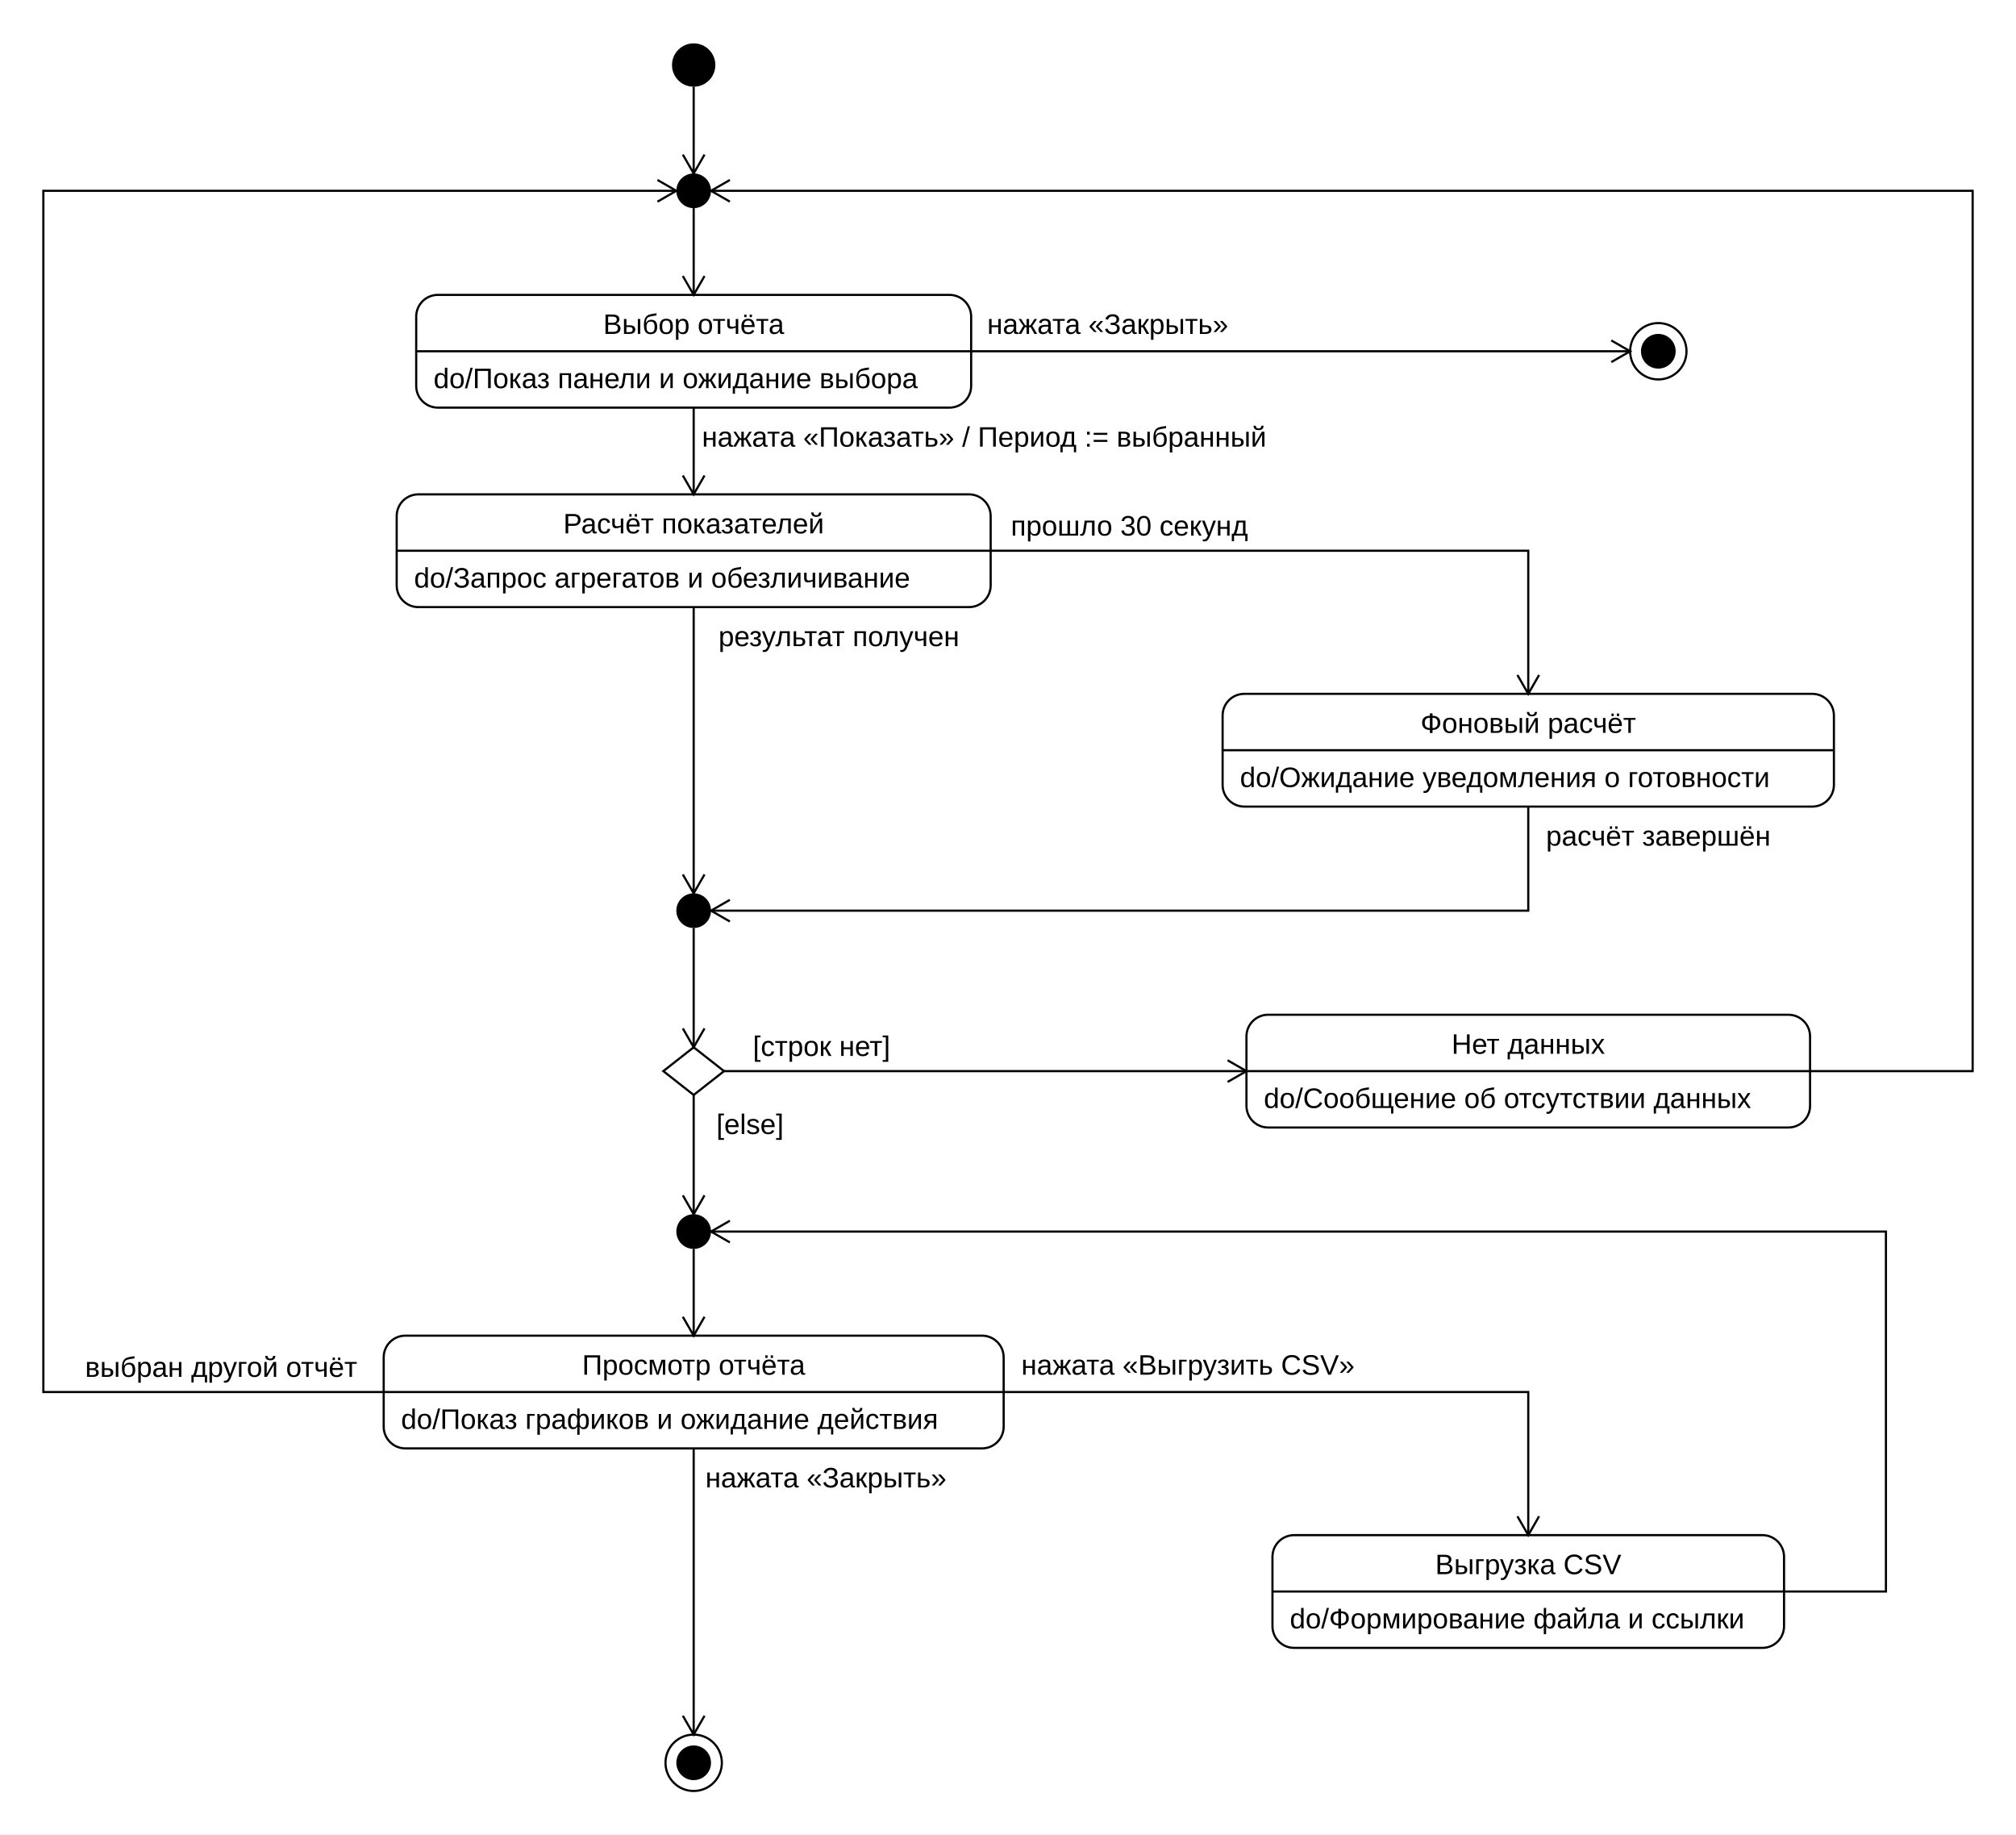
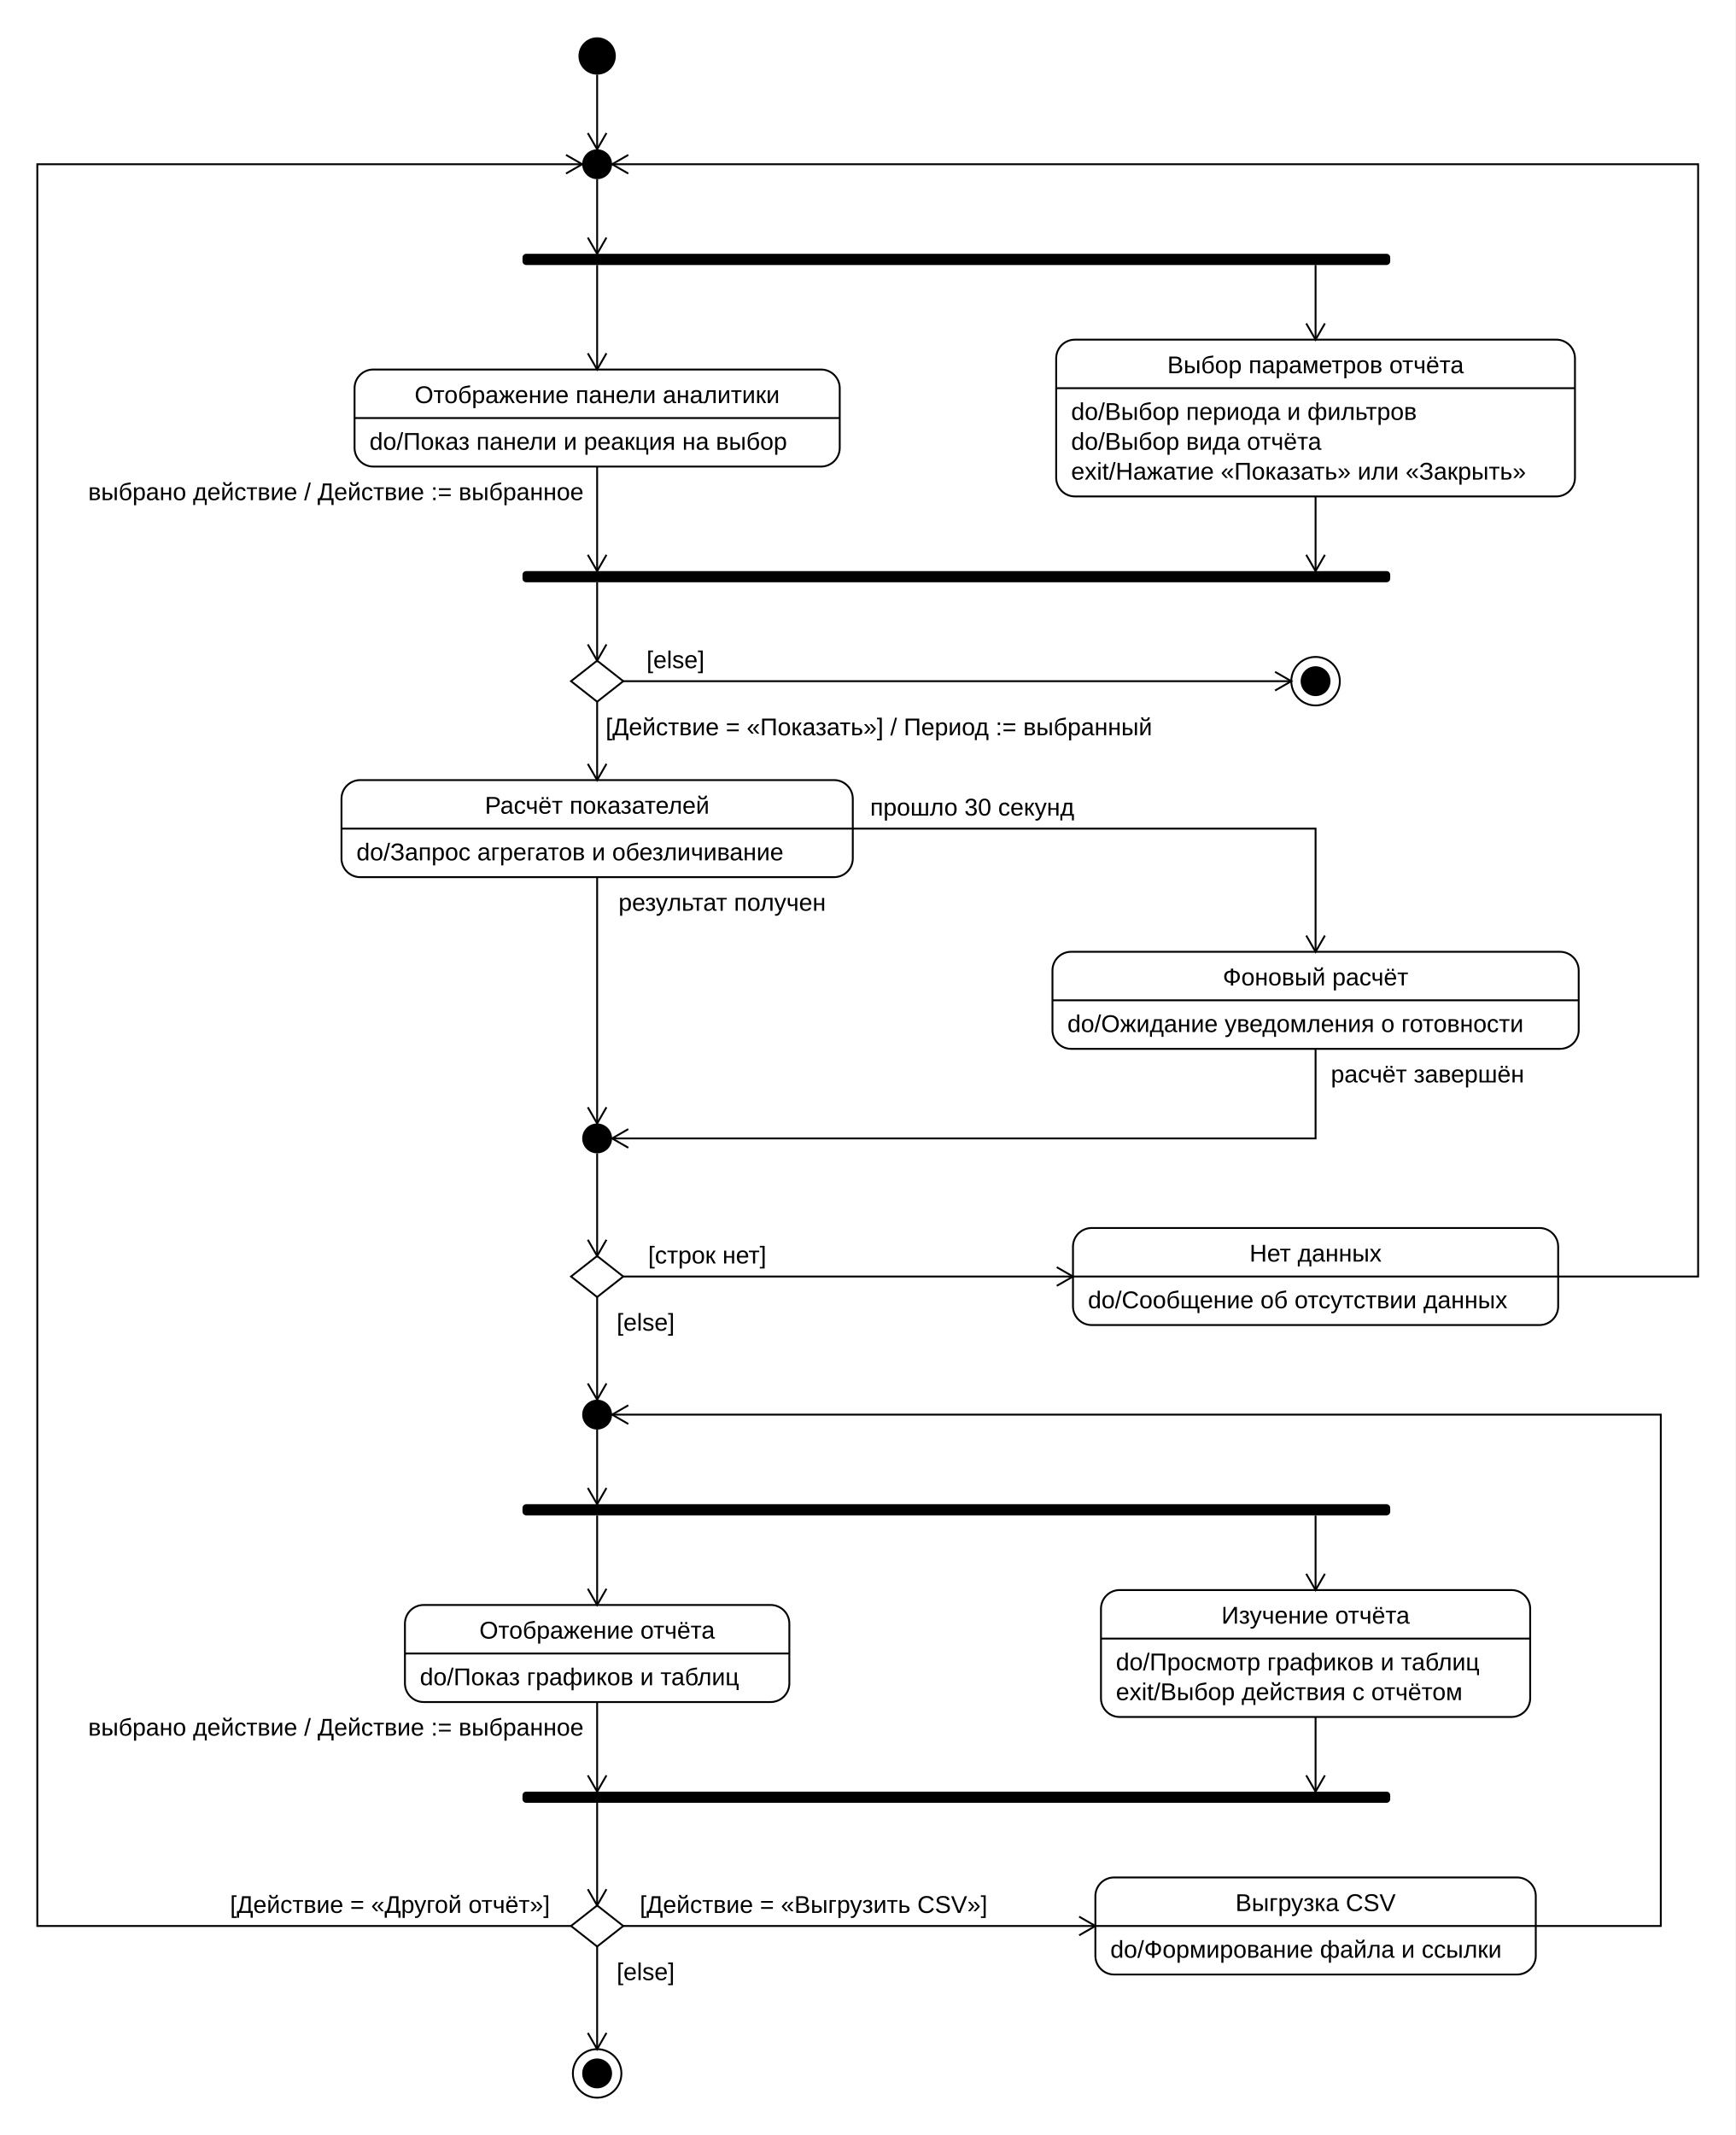
- <svg xmlns="http://www.w3.org/2000/svg" width="930" height="846" viewBox="10 52 930 846">
-   <rect x="10" y="52" width="930" height="846" fill="#fff" />
+ <svg xmlns="http://www.w3.org/2000/svg" width="930" height="1144" viewBox="10 52 930 1144">
+   <rect x="10" y="52" width="930" height="1144" fill="#fff" />
  <circle cx="330.0" cy="82.0" r="10.0" fill="#000" />
  <circle cx="330.0" cy="140.0" r="8.0" fill="#000" />
-   <rect x="202" y="188" width="256" height="52" rx="10" ry="10" fill="#fff" stroke="#000" />
-   <text x="330.0" y="206.0" font-family="Arial, Helvetica, sans-serif" font-size="13" text-anchor="middle" font-weight="normal" fill="#000">Выбор отчёта</text>
-   <line x1="202" y1="214" x2="458" y2="214" stroke="#000" />
-   <text x="210.0" y="231.0" font-family="Arial, Helvetica, sans-serif" font-size="13" text-anchor="start" font-weight="normal" fill="#000">do/Показ панели и ожидание выбора</text>
-   <circle cx="775.0" cy="214.0" r="13.0" fill="#fff" stroke="#000" />
-   <circle cx="775.0" cy="214.0" r="8.0" fill="#000" />
-   <rect x="193" y="280" width="274" height="52" rx="10" ry="10" fill="#fff" stroke="#000" />
-   <text x="330.0" y="298.0" font-family="Arial, Helvetica, sans-serif" font-size="13" text-anchor="middle" font-weight="normal" fill="#000">Расчёт показателей</text>
-   <line x1="193" y1="306" x2="467" y2="306" stroke="#000" />
-   <text x="201.0" y="323.0" font-family="Arial, Helvetica, sans-serif" font-size="13" text-anchor="start" font-weight="normal" fill="#000">do/Запрос агрегатов и обезличивание</text>
-   <rect x="574" y="372" width="282" height="52" rx="10" ry="10" fill="#fff" stroke="#000" />
-   <text x="715.0" y="390.0" font-family="Arial, Helvetica, sans-serif" font-size="13" text-anchor="middle" font-weight="normal" fill="#000">Фоновый расчёт</text>
-   <line x1="574" y1="398" x2="856" y2="398" stroke="#000" />
-   <text x="582.0" y="415.0" font-family="Arial, Helvetica, sans-serif" font-size="13" text-anchor="start" font-weight="normal" fill="#000">do/Ожидание уведомления о готовности</text>
-   <circle cx="330.0" cy="472.0" r="8.0" fill="#000" />
-   <polygon points="316,546.0 330.0,535 344,546.0 330.0,557" fill="#fff" stroke="#000" />
-   <rect x="585" y="520" width="260" height="52" rx="10" ry="10" fill="#fff" stroke="#000" />
-   <text x="715.0" y="538.0" font-family="Arial, Helvetica, sans-serif" font-size="13" text-anchor="middle" font-weight="normal" fill="#000">Нет данных</text>
-   <line x1="585" y1="546" x2="845" y2="546" stroke="#000" />
-   <text x="593.0" y="563.0" font-family="Arial, Helvetica, sans-serif" font-size="13" text-anchor="start" font-weight="normal" fill="#000">do/Сообщение об отсутствии данных</text>
-   <circle cx="330.0" cy="620.0" r="8.0" fill="#000" />
-   <rect x="187" y="668" width="286" height="52" rx="10" ry="10" fill="#fff" stroke="#000" />
-   <text x="330.0" y="686.0" font-family="Arial, Helvetica, sans-serif" font-size="13" text-anchor="middle" font-weight="normal" fill="#000">Просмотр отчёта</text>
-   <line x1="187" y1="694" x2="473" y2="694" stroke="#000" />
-   <text x="195.0" y="711.0" font-family="Arial, Helvetica, sans-serif" font-size="13" text-anchor="start" font-weight="normal" fill="#000">do/Показ графиков и ожидание действия</text>
-   <rect x="597" y="760" width="236" height="52" rx="10" ry="10" fill="#fff" stroke="#000" />
-   <text x="715.0" y="778.0" font-family="Arial, Helvetica, sans-serif" font-size="13" text-anchor="middle" font-weight="normal" fill="#000">Выгрузка CSV</text>
-   <line x1="597" y1="786" x2="833" y2="786" stroke="#000" />
-   <text x="605.0" y="803.0" font-family="Arial, Helvetica, sans-serif" font-size="13" text-anchor="start" font-weight="normal" fill="#000">do/Формирование файла и ссылки</text>
-   <circle cx="330.0" cy="865.0" r="13.0" fill="#fff" stroke="#000" />
-   <circle cx="330.0" cy="865.0" r="8.0" fill="#000" />
+   <rect x="290" y="188" width="465" height="6" rx="2" fill="#000" />
+   <rect x="200" y="250" width="260" height="52" rx="10" ry="10" fill="#fff" stroke="#000" />
+   <text x="330.0" y="268.0" font-family="Arial, Helvetica, sans-serif" font-size="13" text-anchor="middle" font-weight="normal" fill="#000">Отображение панели аналитики</text>
+   <line x1="200" y1="276" x2="460" y2="276" stroke="#000" />
+   <text x="208.0" y="293.0" font-family="Arial, Helvetica, sans-serif" font-size="13" text-anchor="start" font-weight="normal" fill="#000">do/Показ панели и реакция на выбор</text>
+   <rect x="576" y="234" width="278" height="84" rx="10" ry="10" fill="#fff" stroke="#000" />
+   <text x="715.0" y="252.0" font-family="Arial, Helvetica, sans-serif" font-size="13" text-anchor="middle" font-weight="normal" fill="#000">Выбор параметров отчёта</text>
+   <line x1="576" y1="260" x2="854" y2="260" stroke="#000" />
+   <text x="584.0" y="277.0" font-family="Arial, Helvetica, sans-serif" font-size="13" text-anchor="start" font-weight="normal" fill="#000">do/Выбор периода и фильтров</text>
+   <text x="584.0" y="293.0" font-family="Arial, Helvetica, sans-serif" font-size="13" text-anchor="start" font-weight="normal" fill="#000">do/Выбор вида отчёта</text>
+   <text x="584.0" y="309.0" font-family="Arial, Helvetica, sans-serif" font-size="13" text-anchor="start" font-weight="normal" fill="#000">exit/Нажатие «Показать» или «Закрыть»</text>
+   <rect x="290" y="358" width="465" height="6" rx="2" fill="#000" />
+   <polygon points="316,417.0 330.0,406 344,417.0 330.0,428" fill="#fff" stroke="#000" />
+   <circle cx="715.0" cy="417.0" r="13.0" fill="#fff" stroke="#000" />
+   <circle cx="715.0" cy="417.0" r="8.0" fill="#000" />
+   <rect x="193" y="470" width="274" height="52" rx="10" ry="10" fill="#fff" stroke="#000" />
+   <text x="330.0" y="488.0" font-family="Arial, Helvetica, sans-serif" font-size="13" text-anchor="middle" font-weight="normal" fill="#000">Расчёт показателей</text>
+   <line x1="193" y1="496" x2="467" y2="496" stroke="#000" />
+   <text x="201.0" y="513.0" font-family="Arial, Helvetica, sans-serif" font-size="13" text-anchor="start" font-weight="normal" fill="#000">do/Запрос агрегатов и обезличивание</text>
+   <rect x="574" y="562" width="282" height="52" rx="10" ry="10" fill="#fff" stroke="#000" />
+   <text x="715.0" y="580.0" font-family="Arial, Helvetica, sans-serif" font-size="13" text-anchor="middle" font-weight="normal" fill="#000">Фоновый расчёт</text>
+   <line x1="574" y1="588" x2="856" y2="588" stroke="#000" />
+   <text x="582.0" y="605.0" font-family="Arial, Helvetica, sans-serif" font-size="13" text-anchor="start" font-weight="normal" fill="#000">do/Ожидание уведомления о готовности</text>
+   <circle cx="330.0" cy="662.0" r="8.0" fill="#000" />
+   <polygon points="316,736.0 330.0,725 344,736.0 330.0,747" fill="#fff" stroke="#000" />
+   <rect x="585" y="710" width="260" height="52" rx="10" ry="10" fill="#fff" stroke="#000" />
+   <text x="715.0" y="728.0" font-family="Arial, Helvetica, sans-serif" font-size="13" text-anchor="middle" font-weight="normal" fill="#000">Нет данных</text>
+   <line x1="585" y1="736" x2="845" y2="736" stroke="#000" />
+   <text x="593.0" y="753.0" font-family="Arial, Helvetica, sans-serif" font-size="13" text-anchor="start" font-weight="normal" fill="#000">do/Сообщение об отсутствии данных</text>
+   <circle cx="330.0" cy="810.0" r="8.0" fill="#000" />
+   <rect x="290" y="858" width="465" height="6" rx="2" fill="#000" />
+   <rect x="227" y="912" width="206" height="52" rx="10" ry="10" fill="#fff" stroke="#000" />
+   <text x="330.0" y="930.0" font-family="Arial, Helvetica, sans-serif" font-size="13" text-anchor="middle" font-weight="normal" fill="#000">Отображение отчёта</text>
+   <line x1="227" y1="938" x2="433" y2="938" stroke="#000" />
+   <text x="235.0" y="955.0" font-family="Arial, Helvetica, sans-serif" font-size="13" text-anchor="start" font-weight="normal" fill="#000">do/Показ графиков и таблиц</text>
+   <rect x="600" y="904" width="230" height="68" rx="10" ry="10" fill="#fff" stroke="#000" />
+   <text x="715.0" y="922.0" font-family="Arial, Helvetica, sans-serif" font-size="13" text-anchor="middle" font-weight="normal" fill="#000">Изучение отчёта</text>
+   <line x1="600" y1="930" x2="830" y2="930" stroke="#000" />
+   <text x="608.0" y="947.0" font-family="Arial, Helvetica, sans-serif" font-size="13" text-anchor="start" font-weight="normal" fill="#000">do/Просмотр графиков и таблиц</text>
+   <text x="608.0" y="963.0" font-family="Arial, Helvetica, sans-serif" font-size="13" text-anchor="start" font-weight="normal" fill="#000">exit/Выбор действия с отчётом</text>
+   <rect x="290" y="1012" width="465" height="6" rx="2" fill="#000" />
+   <polygon points="316,1084.0 330.0,1073 344,1084.0 330.0,1095" fill="#fff" stroke="#000" />
+   <rect x="597" y="1058" width="236" height="52" rx="10" ry="10" fill="#fff" stroke="#000" />
+   <text x="715.0" y="1076.0" font-family="Arial, Helvetica, sans-serif" font-size="13" text-anchor="middle" font-weight="normal" fill="#000">Выгрузка CSV</text>
+   <line x1="597" y1="1084" x2="833" y2="1084" stroke="#000" />
+   <text x="605.0" y="1101.0" font-family="Arial, Helvetica, sans-serif" font-size="13" text-anchor="start" font-weight="normal" fill="#000">do/Формирование файла и ссылки</text>
+   <circle cx="330.0" cy="1163.0" r="13.0" fill="#fff" stroke="#000" />
+   <circle cx="330.0" cy="1163.0" r="8.0" fill="#000" />
+   <path d="M330.0,194.0 L330.0,250.0" fill="none" stroke="#000" />
+   <path d="M325.0,241.3 L330.0,250.0 L335.0,241.3" fill="none" stroke="#000" />
+   <path d="M715.0,194.0 L715.0,234.0" fill="none" stroke="#000" />
+   <path d="M710.0,225.3 L715.0,234.0 L720.0,225.3" fill="none" stroke="#000" />
+   <path d="M330.0,302.0 L330.0,358.0" fill="none" stroke="#000" />
+   <path d="M325.0,349.3 L330.0,358.0 L335.0,349.3" fill="none" stroke="#000" />
+   <path d="M715.0,318.0 L715.0,358.0" fill="none" stroke="#000" />
+   <path d="M710.0,349.3 L715.0,358.0 L720.0,349.3" fill="none" stroke="#000" />
+   <path d="M330.0,864.0 L330.0,912.0" fill="none" stroke="#000" />
+   <path d="M325.0,903.3 L330.0,912.0 L335.0,903.3" fill="none" stroke="#000" />
+   <path d="M715.0,864.0 L715.0,904.0" fill="none" stroke="#000" />
+   <path d="M710.0,895.3 L715.0,904.0 L720.0,895.3" fill="none" stroke="#000" />
+   <path d="M330.0,964.0 L330.0,1012.0" fill="none" stroke="#000" />
+   <path d="M325.0,1003.3 L330.0,1012.0 L335.0,1003.3" fill="none" stroke="#000" />
+   <path d="M715.0,972.0 L715.0,1012.0" fill="none" stroke="#000" />
+   <path d="M710.0,1003.3 L715.0,1012.0 L720.0,1003.3" fill="none" stroke="#000" />
  <path d="M330.0,92.0 L330.0,132.0" fill="none" stroke="#000" />
  <path d="M325.0,123.3 L330.0,132.0 L335.0,123.3" fill="none" stroke="#000" />
  <path d="M330.0,148.0 L330.0,188.0" fill="none" stroke="#000" />
  <path d="M325.0,179.3 L330.0,188.0 L335.0,179.3" fill="none" stroke="#000" />
-   <path d="M330.0,240.0 L330.0,280.0" fill="none" stroke="#000" />
-   <path d="M325.0,271.3 L330.0,280.0 L335.0,271.3" fill="none" stroke="#000" />
-   <path d="M458.0,214.0 L762.0,214.0" fill="none" stroke="#000" />
-   <path d="M753.3,219.0 L762.0,214.0 L753.3,209.0" fill="none" stroke="#000" />
-   <path d="M330.0,332.0 L330.0,464.0" fill="none" stroke="#000" />
-   <path d="M325.0,455.3 L330.0,464.0 L335.0,455.3" fill="none" stroke="#000" />
-   <path d="M467.0,306.0 L715.0,306.0 L715.0,372.0" fill="none" stroke="#000" />
-   <path d="M710.0,363.3 L715.0,372.0 L720.0,363.3" fill="none" stroke="#000" />
-   <path d="M715.0,424.0 L715.0,472.0 L338.0,472.0" fill="none" stroke="#000" />
-   <path d="M346.7,467.0 L338.0,472.0 L346.7,477.0" fill="none" stroke="#000" />
-   <path d="M330.0,480.0 L330.0,535.0" fill="none" stroke="#000" />
-   <path d="M325.0,526.3 L330.0,535.0 L335.0,526.3" fill="none" stroke="#000" />
-   <path d="M344.0,546.0 L585.0,546.0" fill="none" stroke="#000" />
-   <path d="M576.3,551.0 L585.0,546.0 L576.3,541.0" fill="none" stroke="#000" />
-   <path d="M330.0,557.0 L330.0,612.0" fill="none" stroke="#000" />
-   <path d="M325.0,603.3 L330.0,612.0 L335.0,603.3" fill="none" stroke="#000" />
-   <path d="M845.0,546.0 L920.0,546.0 L920.0,140.0 L338.0,140.0" fill="none" stroke="#000" />
+   <path d="M330.0,364.0 L330.0,406.0" fill="none" stroke="#000" />
+   <path d="M325.0,397.3 L330.0,406.0 L335.0,397.3" fill="none" stroke="#000" />
+   <path d="M330.0,428.0 L330.0,470.0" fill="none" stroke="#000" />
+   <path d="M325.0,461.3 L330.0,470.0 L335.0,461.3" fill="none" stroke="#000" />
+   <path d="M344.0,417.0 L702.0,417.0" fill="none" stroke="#000" />
+   <path d="M693.3,422.0 L702.0,417.0 L693.3,412.0" fill="none" stroke="#000" />
+   <path d="M330.0,522.0 L330.0,654.0" fill="none" stroke="#000" />
+   <path d="M325.0,645.3 L330.0,654.0 L335.0,645.3" fill="none" stroke="#000" />
+   <path d="M467.0,496.0 L715.0,496.0 L715.0,562.0" fill="none" stroke="#000" />
+   <path d="M710.0,553.3 L715.0,562.0 L720.0,553.3" fill="none" stroke="#000" />
+   <path d="M715.0,614.0 L715.0,662.0 L338.0,662.0" fill="none" stroke="#000" />
+   <path d="M346.7,657.0 L338.0,662.0 L346.7,667.0" fill="none" stroke="#000" />
+   <path d="M330.0,670.0 L330.0,725.0" fill="none" stroke="#000" />
+   <path d="M325.0,716.3 L330.0,725.0 L335.0,716.3" fill="none" stroke="#000" />
+   <path d="M344.0,736.0 L585.0,736.0" fill="none" stroke="#000" />
+   <path d="M576.3,741.0 L585.0,736.0 L576.3,731.0" fill="none" stroke="#000" />
+   <path d="M330.0,747.0 L330.0,802.0" fill="none" stroke="#000" />
+   <path d="M325.0,793.3 L330.0,802.0 L335.0,793.3" fill="none" stroke="#000" />
+   <path d="M845.0,736.0 L920.0,736.0 L920.0,140.0 L338.0,140.0" fill="none" stroke="#000" />
  <path d="M346.7,135.0 L338.0,140.0 L346.7,145.0" fill="none" stroke="#000" />
-   <path d="M330.0,628.0 L330.0,668.0" fill="none" stroke="#000" />
-   <path d="M325.0,659.3 L330.0,668.0 L335.0,659.3" fill="none" stroke="#000" />
-   <path d="M473.0,694.0 L715.0,694.0 L715.0,760.0" fill="none" stroke="#000" />
-   <path d="M710.0,751.3 L715.0,760.0 L720.0,751.3" fill="none" stroke="#000" />
-   <path d="M833.0,786.0 L880.0,786.0 L880.0,620.0 L338.0,620.0" fill="none" stroke="#000" />
-   <path d="M346.7,615.0 L338.0,620.0 L346.7,625.0" fill="none" stroke="#000" />
-   <path d="M187.0,694.0 L30.0,694.0 L30.0,140.0 L322.0,140.0" fill="none" stroke="#000" />
+   <path d="M330.0,818.0 L330.0,858.0" fill="none" stroke="#000" />
+   <path d="M325.0,849.3 L330.0,858.0 L335.0,849.3" fill="none" stroke="#000" />
+   <path d="M330.0,1018.0 L330.0,1073.0" fill="none" stroke="#000" />
+   <path d="M325.0,1064.3 L330.0,1073.0 L335.0,1064.3" fill="none" stroke="#000" />
+   <path d="M344.0,1084.0 L597.0,1084.0" fill="none" stroke="#000" />
+   <path d="M588.3,1089.0 L597.0,1084.0 L588.3,1079.0" fill="none" stroke="#000" />
+   <path d="M833.0,1084.0 L900.0,1084.0 L900.0,810.0 L338.0,810.0" fill="none" stroke="#000" />
+   <path d="M346.7,805.0 L338.0,810.0 L346.7,815.0" fill="none" stroke="#000" />
+   <path d="M316.0,1084.0 L30.0,1084.0 L30.0,140.0 L322.0,140.0" fill="none" stroke="#000" />
  <path d="M313.3,145.0 L322.0,140.0 L313.3,135.0" fill="none" stroke="#000" />
-   <path d="M330.0,720.0 L330.0,852.0" fill="none" stroke="#000" />
-   <path d="M325.0,843.3 L330.0,852.0 L335.0,843.3" fill="none" stroke="#000" />
-   <rect x="336.0" y="246.0" width="256.0" height="16" fill="#fff" fill-opacity="0.85" />
-   <text x="464.0" y="258.0" font-family="Arial, Helvetica, sans-serif" font-size="13" text-anchor="middle" font-weight="normal" fill="#000">нажата «Показать» / Период := выбранный</text>
-   <rect x="465.3" y="194.0" width="111.4" height="16" fill="#fff" fill-opacity="0.85" />
-   <text x="521.0" y="206.0" font-family="Arial, Helvetica, sans-serif" font-size="13" text-anchor="middle" font-weight="normal" fill="#000">нажата «Закрыть»</text>
-   <rect x="335.4" y="338.0" width="123.2" height="16" fill="#fff" fill-opacity="0.85" />
-   <text x="397.0" y="350.0" font-family="Arial, Helvetica, sans-serif" font-size="13" text-anchor="middle" font-weight="normal" fill="#000">результат получен</text>
-   <rect x="474.6" y="287.0" width="112.8" height="16" fill="#fff" fill-opacity="0.85" />
-   <text x="531.0" y="299.0" font-family="Arial, Helvetica, sans-serif" font-size="13" text-anchor="middle" font-weight="normal" fill="#000">прошло 30 секунд</text>
-   <rect x="720.5" y="430.0" width="109.0" height="16" fill="#fff" fill-opacity="0.85" />
-   <text x="775.0" y="442.0" font-family="Arial, Helvetica, sans-serif" font-size="13" text-anchor="middle" font-weight="normal" fill="#000">расчёт завершён</text>
-   <rect x="351.8" y="527.0" width="74.4" height="16" fill="#fff" fill-opacity="0.85" />
-   <text x="389.0" y="539.0" font-family="Arial, Helvetica, sans-serif" font-size="13" text-anchor="middle" font-weight="normal" fill="#000">[строк нет]</text>
-   <rect x="335.8" y="563.0" width="40.4" height="16" fill="#fff" fill-opacity="0.85" />
-   <text x="356.0" y="575.0" font-family="Arial, Helvetica, sans-serif" font-size="13" text-anchor="middle" font-weight="normal" fill="#000">[else]</text>
-   <rect x="480.5" y="674.0" width="155.0" height="16" fill="#fff" fill-opacity="0.85" />
-   <text x="558.0" y="686.0" font-family="Arial, Helvetica, sans-serif" font-size="13" text-anchor="middle" font-weight="normal" fill="#000">нажата «Выгрузить CSV»</text>
-   <rect x="45.1" y="675.0" width="133.9" height="16" fill="#fff" fill-opacity="0.85" />
-   <text x="112.0" y="687.0" font-family="Arial, Helvetica, sans-serif" font-size="13" text-anchor="middle" font-weight="normal" fill="#000">выбран другой отчёт</text>
-   <rect x="335.3" y="726.0" width="111.4" height="16" fill="#fff" fill-opacity="0.85" />
-   <text x="391.0" y="738.0" font-family="Arial, Helvetica, sans-serif" font-size="13" text-anchor="middle" font-weight="normal" fill="#000">нажата «Закрыть»</text>
+   <path d="M330.0,1095.0 L330.0,1150.0" fill="none" stroke="#000" />
+   <path d="M325.0,1141.3 L330.0,1150.0 L335.0,1141.3" fill="none" stroke="#000" />
+   <rect x="56.1" y="308.0" width="267.8" height="16" fill="#fff" fill-opacity="0.85" />
+   <text x="190.0" y="320.0" font-family="Arial, Helvetica, sans-serif" font-size="13" text-anchor="middle" font-weight="normal" fill="#000">выбрано действие / Действие := выбранное</text>
+   <rect x="56.1" y="970.0" width="267.8" height="16" fill="#fff" fill-opacity="0.85" />
+   <text x="190.0" y="982.0" font-family="Arial, Helvetica, sans-serif" font-size="13" text-anchor="middle" font-weight="normal" fill="#000">выбрано действие / Действие := выбранное</text>
+   <rect x="335.8" y="434.0" width="290.4" height="16" fill="#fff" fill-opacity="0.85" />
+   <text x="481.0" y="446.0" font-family="Arial, Helvetica, sans-serif" font-size="13" text-anchor="middle" font-weight="normal" fill="#000">[Действие = «Показать»] / Период := выбранный</text>
+   <rect x="351.8" y="398.0" width="40.4" height="16" fill="#fff" fill-opacity="0.85" />
+   <text x="372.0" y="410.0" font-family="Arial, Helvetica, sans-serif" font-size="13" text-anchor="middle" font-weight="normal" fill="#000">[else]</text>
+   <rect x="335.4" y="528.0" width="123.2" height="16" fill="#fff" fill-opacity="0.85" />
+   <text x="397.0" y="540.0" font-family="Arial, Helvetica, sans-serif" font-size="13" text-anchor="middle" font-weight="normal" fill="#000">результат получен</text>
+   <rect x="474.6" y="477.0" width="112.8" height="16" fill="#fff" fill-opacity="0.85" />
+   <text x="531.0" y="489.0" font-family="Arial, Helvetica, sans-serif" font-size="13" text-anchor="middle" font-weight="normal" fill="#000">прошло 30 секунд</text>
+   <rect x="720.5" y="620.0" width="109.0" height="16" fill="#fff" fill-opacity="0.85" />
+   <text x="775.0" y="632.0" font-family="Arial, Helvetica, sans-serif" font-size="13" text-anchor="middle" font-weight="normal" fill="#000">расчёт завершён</text>
+   <rect x="351.8" y="717.0" width="74.4" height="16" fill="#fff" fill-opacity="0.85" />
+   <text x="389.0" y="729.0" font-family="Arial, Helvetica, sans-serif" font-size="13" text-anchor="middle" font-weight="normal" fill="#000">[строк нет]</text>
+   <rect x="335.8" y="753.0" width="40.4" height="16" fill="#fff" fill-opacity="0.85" />
+   <text x="356.0" y="765.0" font-family="Arial, Helvetica, sans-serif" font-size="13" text-anchor="middle" font-weight="normal" fill="#000">[else]</text>
+   <rect x="351.3" y="1065.0" width="189.4" height="16" fill="#fff" fill-opacity="0.85" />
+   <text x="446.0" y="1077.0" font-family="Arial, Helvetica, sans-serif" font-size="13" text-anchor="middle" font-weight="normal" fill="#000">[Действие = «Выгрузить CSV»]</text>
+   <rect x="130.1" y="1065.0" width="177.8" height="16" fill="#fff" fill-opacity="0.85" />
+   <text x="219.0" y="1077.0" font-family="Arial, Helvetica, sans-serif" font-size="13" text-anchor="middle" font-weight="normal" fill="#000">[Действие = «Другой отчёт»]</text>
+   <rect x="335.8" y="1101.0" width="40.4" height="16" fill="#fff" fill-opacity="0.85" />
+   <text x="356.0" y="1113.0" font-family="Arial, Helvetica, sans-serif" font-size="13" text-anchor="middle" font-weight="normal" fill="#000">[else]</text>
</svg>
